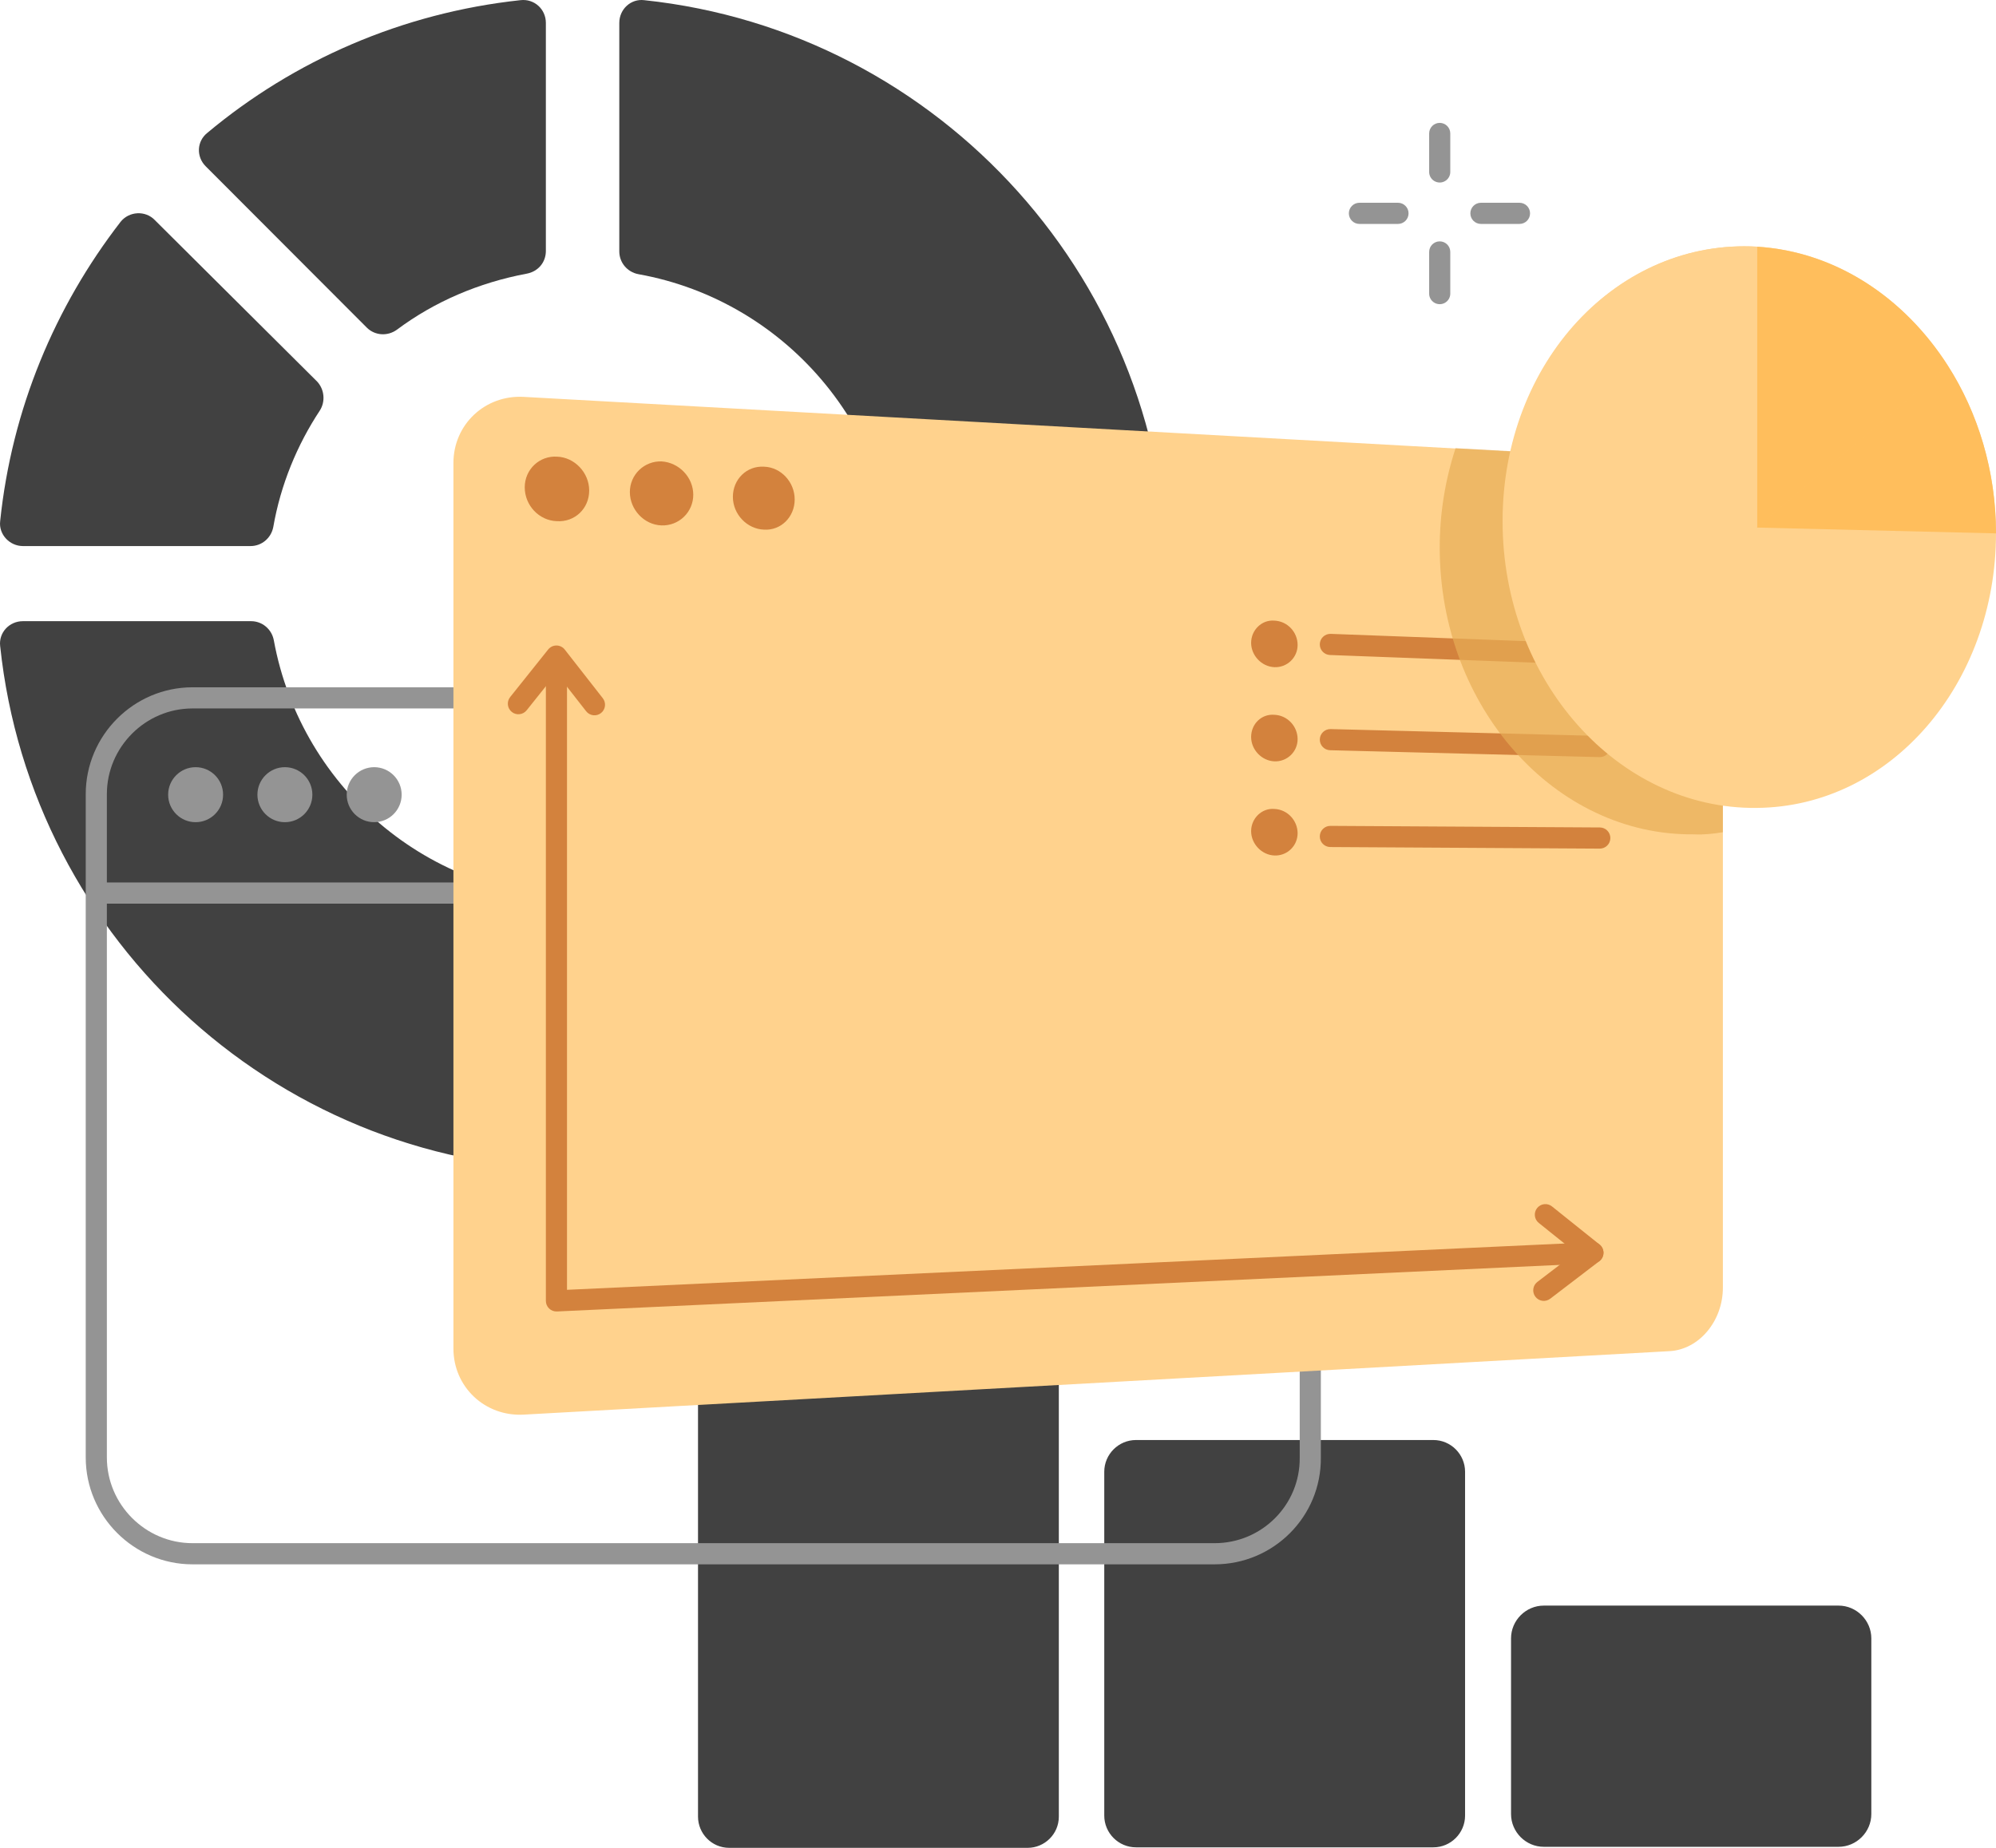
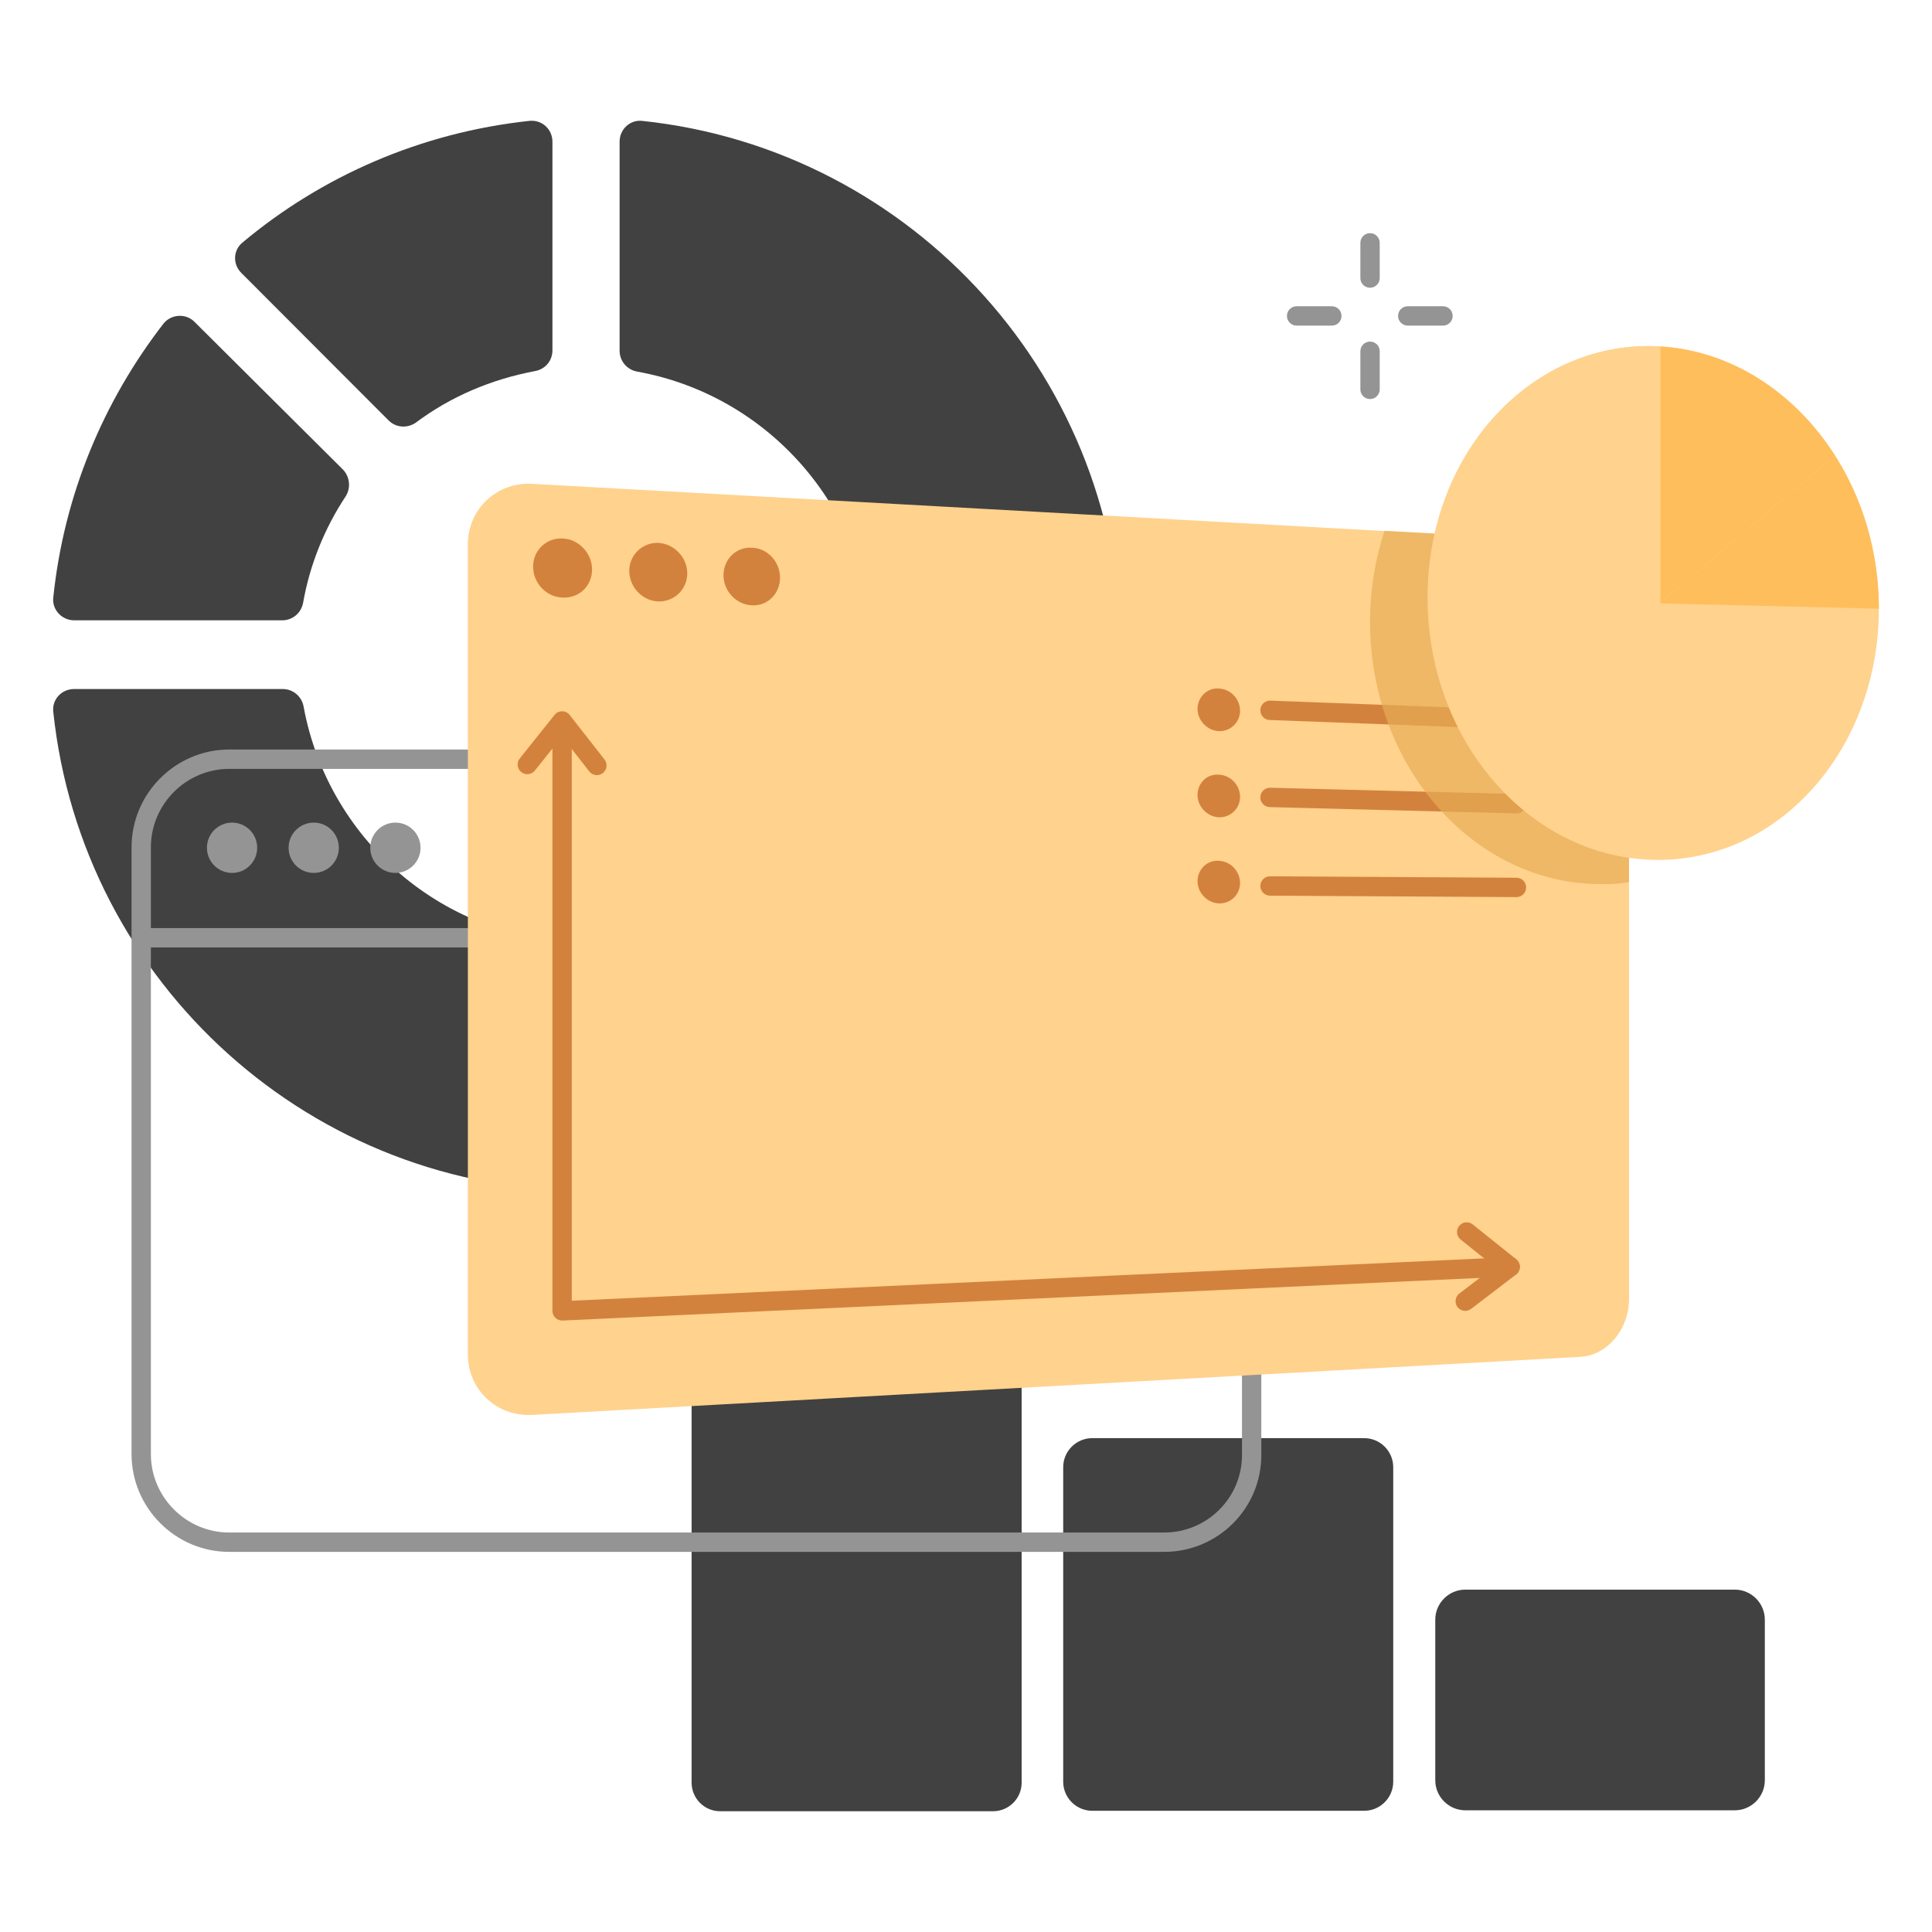
- <svg xmlns="http://www.w3.org/2000/svg" width="378" height="350" fill="none" viewBox="0 0 378 350">
-   <path fill="#414141" d="M117.282 4.338v43.283c0 2.104 1.501 3.908 3.602 4.308 28.513 5.11 49.923 30.56 48.822 60.817-1.1 30.96-26.312 56.108-57.126 57.31-30.213 1.102-55.524-20.339-60.727-48.793-.4-2.104-2.2-3.607-4.302-3.607H4.331c-2.6 0-4.601 2.204-4.301 4.709 5.903 56.107 53.524 99.691 111.25 99.19 60.227-.501 109.349-49.795 109.849-110.111.5-57.811-43.119-105.503-99.144-111.414-2.502-.3-4.703 1.703-4.703 4.308" />
-   <path fill="#414141" fill-rule="evenodd" d="m38.947 31.49 30.514 30.56c1.5 1.503 3.902 1.703 5.703.4 7.103-5.31 15.507-8.916 24.61-10.62 2.102-.4 3.602-2.104 3.602-4.308V4.338c0-2.605-2.201-4.609-4.802-4.308-22.41 2.405-42.92 11.422-59.326 25.148-2.001 1.603-2.101 4.509-.3 6.312M22.84 42.012C10.435 58.042 2.23 77.48.03 98.72c-.3 2.504 1.8 4.709 4.302 4.709h43.12c2.1 0 3.9-1.503 4.301-3.607 1.4-8.016 4.502-15.53 8.804-22.043 1.1-1.703.9-4.007-.5-5.51L29.343 41.71c-1.8-1.904-4.902-1.703-6.503.3m115.252 184.25h56.525c3.202 0 5.803 2.605 5.903 5.912v111.915c0 3.306-2.701 5.911-5.903 5.911h-56.525c-3.302 0-5.903-2.705-5.903-5.911V232.174c0-3.307 2.701-5.912 5.903-5.912m133.36 46.491h-56.326c-3.301 0-6.002 2.706-6.002 6.012v65.125c0 3.306 2.701 6.012 6.002 6.012h56.326c3.301 0 6.002-2.706 6.002-6.012v-65.125c0-3.306-2.701-6.012-6.002-6.012m20.909 31.362h55.825c3.402 0 6.203 2.805 6.203 6.212v33.264c0 3.406-2.801 6.212-6.203 6.212h-55.825c-3.401 0-6.203-2.806-6.203-6.212v-33.264c0-3.407 2.802-6.212 6.203-6.212" clip-rule="evenodd" />
-   <path fill="#949494" fill-rule="evenodd" d="M36.446 134.187c-8.9 0-16.207 7.319-16.207 16.232V276.06c0 8.912 7.308 16.231 16.207 16.231h193.587c8.91 0 16.196-7.225 16.107-16.211V150.419c0-8.913-7.308-16.232-16.207-16.232zm193.587 162.112H36.446c-11.11 0-20.21-9.113-20.21-20.239V150.419c0-11.126 9.1-20.239 20.21-20.239h193.487c11.109 0 20.209 9.113 20.209 20.239v125.63c.106 11.249-9.014 20.25-20.109 20.25" clip-rule="evenodd" />
-   <path fill="#949494" d="M37.046 155.73a5.206 5.206 0 0 0 5.202-5.21 5.206 5.206 0 0 0-5.202-5.209 5.206 5.206 0 0 0-5.203 5.209c0 2.877 2.33 5.21 5.203 5.21m16.908 0a5.206 5.206 0 0 0 5.202-5.21 5.206 5.206 0 0 0-5.202-5.209 5.206 5.206 0 0 0-5.203 5.209c0 2.877 2.33 5.21 5.203 5.21m16.908 0a5.206 5.206 0 0 0 5.202-5.21 5.206 5.206 0 0 0-5.202-5.209 5.206 5.206 0 0 0-5.203 5.209c0 2.877 2.33 5.21 5.203 5.21" />
-   <path fill="#949494" fill-rule="evenodd" d="M16.537 169.153c0-1.106.896-2.004 2-2.004H247.54c1.105 0 2.001.898 2.001 2.004a2 2 0 0 1-2.001 2.004H18.538a2 2 0 0 1-2.001-2.004" clip-rule="evenodd" />
-   <path fill="#FFD28D" d="M316.172 255.92 99.175 267.943c-7.304.4-13.306-5.21-13.306-12.524V87.697c0-7.315 6.002-12.925 13.306-12.525l216.997 12.024c5.603.3 10.105 5.71 10.105 12.023v144.677c0 6.313-4.502 11.723-10.105 12.024" />
-   <path fill="#D3823D" fill-rule="evenodd" d="M111.58 92.906c0 3.406-2.701 6.011-6.103 5.81-3.401-.1-6.103-3.005-6.103-6.411s2.802-6.011 6.103-5.81c3.302.1 6.103 3.005 6.103 6.411m19.709.8a5.794 5.794 0 0 1-6.003 5.81c-3.301-.1-6.003-3.005-6.003-6.311a5.795 5.795 0 0 1 6.003-5.81c3.302.2 6.003 3.005 6.003 6.31m13.406 6.612c3.201.201 5.802-2.404 5.802-5.71s-2.601-6.112-5.802-6.212c-3.302-.2-5.903 2.405-5.903 5.71 0 3.307 2.701 6.112 5.903 6.212" clip-rule="evenodd" />
-   <path fill="#FFD28D" fill-rule="evenodd" d="M129.288 245.299v-98.99c-6.803-.902-14.707-.701-23.811 1.202v98.89zm22.91-89.771v88.871l-19.009.802v-98.189c7.404 1.603 13.607 4.709 19.009 8.516m23.01 23.846c-.1-.1-.175-.2-.25-.3a3 3 0 0 0-.25-.301q-1.08-1.314-2.168-2.652c-4.925-6.044-10.063-12.348-16.34-17.587v85.665l19.008-.802zm23.011 9.818c-6.703-.1-13.206-1.202-19.009-5.911v59.915l19.009-.802zm23.01-.702c-4.736-.297-9.472.01-14.128.311-1.638.106-3.266.212-4.881.29v53.102l19.009-.802zm41.118 51.198-14.106.601v-38.073c14.006 15.931 14.106 37.472 14.106 37.472m-22.31-44.786a34 34 0 0 1 4.202 3.306v42.282l-19.008.801v-52.3c5.002.801 9.904 2.505 14.806 5.911" clip-rule="evenodd" />
-   <path fill="#D3823D" fill-rule="evenodd" d="M105.377 123.465c1.105 0 2.001.897 2.001 2.004v118.833l194.195-9.02a2 2 0 0 1 2.091 1.908 2.003 2.003 0 0 1-1.906 2.095l-196.288 9.118a2.004 2.004 0 0 1-2.094-2.002V125.469c0-1.107.896-2.004 2.001-2.004" clip-rule="evenodd" />
-   <path fill="#D3823D" fill-rule="evenodd" d="M105.388 122.263a2 2 0 0 1 1.565.769l7.203 9.217a2.005 2.005 0 0 1-.342 2.813 2 2 0 0 1-2.809-.343l-5.645-7.223-5.623 7.04a2 2 0 0 1-2.813.313 2.006 2.006 0 0 1-.312-2.817l7.203-9.017a2 2 0 0 1 1.573-.752m185.711 106.556a2 2 0 0 1 2.813-.313l9.004 7.214a2.006 2.006 0 0 1-.036 3.158l-9.304 7.113a2 2 0 0 1-2.805-.376 2.007 2.007 0 0 1 .376-2.809l7.27-5.558-7.005-5.612a2.007 2.007 0 0 1-.313-2.817m-41.155-106.831a2 2 0 0 1 2.074-1.928l51.023 1.904a2.003 2.003 0 0 1 1.925 2.077 2 2 0 0 1-2.074 1.928l-51.023-1.904a2.003 2.003 0 0 1-1.925-2.077m-.001 18.058a2.003 2.003 0 0 1 2.051-1.952l51.023 1.302a2 2 0 0 1 1.949 2.055 2 2 0 0 1-2.051 1.952l-51.023-1.303a2.003 2.003 0 0 1-1.949-2.054m-.001 18.374a2.004 2.004 0 0 1 2.013-1.992l51.023.301a2 2 0 0 1 1.989 2.016 2.003 2.003 0 0 1-2.013 1.992l-51.022-.301a2.003 2.003 0 0 1-1.99-2.016m-4.202-36.259c0 2.404-2 4.308-4.401 4.208-2.402-.1-4.402-2.204-4.402-4.609s2-4.408 4.402-4.208c2.501.1 4.401 2.204 4.401 4.609m0 17.835c0 2.405-2 4.309-4.401 4.209-2.402-.101-4.402-2.205-4.402-4.609 0-2.505 2-4.409 4.402-4.208 2.501.1 4.401 2.204 4.401 4.608m-4.401 22.043a4.213 4.213 0 0 0 4.401-4.208c0-2.405-1.9-4.509-4.401-4.609-2.402-.2-4.402 1.803-4.402 4.208s2 4.509 4.402 4.609" clip-rule="evenodd" />
-   <path fill="#E7AD55" d="M326.277 157.629V99.117c0-6.312-4.502-11.723-10.105-12.023l-40.518-2.204a60.4 60.4 0 0 0-3.001 18.836c0 30.258 21.91 54.605 48.121 54.304 1.801.1 3.702-.1 5.503-.401" opacity=".7" />
-   <path fill="#FFD28D" d="M377.999 101.026c0-28.455-19.909-52.802-45.32-54.305-26.212-1.503-48.122 21.742-48.122 52s21.91 54.605 48.122 54.304c25.411-.2 45.32-23.545 45.32-51.999" />
-   <path fill="#FFBE5C" d="M368.896 69.266c-8.204-12.825-21.21-21.642-36.216-22.543v53.202zm0 .001L332.68 99.926l45.32 1.102c0-11.823-3.401-22.844-9.104-31.761" />
-   <path fill="#FFD28D" d="M332.779 99.923V46.721c-26.212-1.503-48.122 21.742-48.122 52z" />
-   <path fill="#949494" fill-rule="evenodd" d="M272.653 23.274c1.105 0 2 .898 2 2.004v7.214a2.002 2.002 0 1 1-4.001 0v-7.214c0-1.106.895-2.004 2.001-2.004M255.445 40.41c0-1.107.896-2.004 2.001-2.004h7.303c1.105 0 2.001.897 2.001 2.004a2 2 0 0 1-2.001 2.004h-7.303a2 2 0 0 1-2.001-2.004m23.01 0c0-1.107.896-2.004 2.001-2.004h7.303c1.105 0 2.001.897 2.001 2.004a2 2 0 0 1-2.001 2.004h-7.303a2 2 0 0 1-2.001-2.004m-5.802 5.307c1.105 0 2 .897 2 2.004v7.815a2.002 2.002 0 1 1-4.001 0V47.72c0-1.107.895-2.004 2.001-2.004" clip-rule="evenodd" />
+ <svg xmlns="http://www.w3.org/2000/svg" width="400" height="400" fill="none" viewBox="0 0 400 400">
+   <path fill="#414141" d="M128.282 29.338v43.283c0 2.104 1.501 3.908 3.602 4.309 28.513 5.11 49.923 30.558 48.822 60.816-1.1 30.96-26.312 56.108-57.126 57.31-30.213 1.102-55.524-20.339-60.727-48.793-.4-2.104-2.2-3.607-4.302-3.607h-43.22c-2.6 0-4.601 2.204-4.301 4.709 5.903 56.107 53.524 99.691 111.25 99.19 60.227-.501 109.349-49.795 109.849-110.111.5-57.811-43.119-105.503-99.144-111.414-2.502-.3-4.703 1.703-4.703 4.308" />
+   <path fill="#414141" fill-rule="evenodd" d="m49.947 56.49 30.514 30.56c1.5 1.503 3.902 1.703 5.703.4 7.103-5.31 15.507-8.916 24.611-10.62 2.101-.4 3.601-2.104 3.601-4.308V29.338c0-2.605-2.201-4.609-4.802-4.308-22.41 2.404-42.92 11.422-59.326 25.148-2.001 1.603-2.101 4.509-.3 6.312M33.84 67.012c-12.406 16.03-20.61 35.468-22.81 56.709-.3 2.504 1.8 4.709 4.302 4.709h43.12c2.1 0 3.9-1.503 4.301-3.607 1.4-8.016 4.502-15.53 8.804-22.043 1.1-1.703.9-4.007-.5-5.51L40.343 66.71c-1.8-1.904-4.902-1.703-6.503.3m115.252 184.25h56.525c3.202 0 5.803 2.605 5.903 5.912v111.915c0 3.306-2.701 5.911-5.903 5.911h-56.525c-3.302 0-5.903-2.705-5.903-5.911V257.174c0-3.307 2.701-5.912 5.903-5.912m133.36 46.491h-56.326c-3.301 0-6.002 2.706-6.002 6.012v65.125c0 3.306 2.701 6.012 6.002 6.012h56.326c3.301 0 6.002-2.706 6.002-6.012v-65.125c0-3.306-2.701-6.012-6.002-6.012m20.909 31.362h55.825c3.402 0 6.203 2.805 6.203 6.212v33.264c0 3.406-2.801 6.212-6.203 6.212h-55.825c-3.401 0-6.203-2.806-6.203-6.212v-33.264c0-3.407 2.802-6.212 6.203-6.212" clip-rule="evenodd" />
+   <path fill="#949494" fill-rule="evenodd" d="M47.446 159.187c-8.9 0-16.207 7.319-16.207 16.232V301.06c0 8.912 7.308 16.231 16.207 16.231h193.587c8.91 0 16.196-7.225 16.107-16.211V175.419c0-8.913-7.308-16.232-16.207-16.232zm193.587 162.112H47.446c-11.11 0-20.21-9.113-20.21-20.239V175.419c0-11.126 9.1-20.239 20.21-20.239h193.487c11.109 0 20.209 9.113 20.209 20.239v125.63c.106 11.249-9.014 20.25-20.109 20.25" clip-rule="evenodd" />
+   <path fill="#949494" d="M48.046 180.73a5.206 5.206 0 0 0 5.202-5.21 5.206 5.206 0 0 0-5.202-5.209 5.206 5.206 0 0 0-5.203 5.209c0 2.877 2.33 5.21 5.203 5.21m16.908 0a5.206 5.206 0 0 0 5.202-5.21 5.206 5.206 0 0 0-5.202-5.209 5.206 5.206 0 0 0-5.202 5.209 5.206 5.206 0 0 0 5.202 5.21m16.908 0a5.206 5.206 0 0 0 5.202-5.21 5.206 5.206 0 0 0-5.202-5.209 5.206 5.206 0 0 0-5.203 5.209c0 2.877 2.33 5.21 5.203 5.21" />
+   <path fill="#949494" fill-rule="evenodd" d="M27.537 194.153c0-1.106.896-2.004 2-2.004H258.54c1.105 0 2.001.898 2.001 2.004a2 2 0 0 1-2.001 2.004H29.537c-1.104 0-2-.897-2-2.004" clip-rule="evenodd" />
+   <path fill="#FFD28D" d="m327.172 280.92-216.997 12.023c-7.304.4-13.306-5.21-13.306-12.524V112.697c0-7.314 6.002-12.925 13.306-12.524l216.997 12.023c5.603.3 10.105 5.711 10.105 12.023v144.677c0 6.313-4.502 11.723-10.105 12.024" />
+   <path fill="#D3823D" fill-rule="evenodd" d="M122.58 117.906c0 3.406-2.701 6.011-6.103 5.811-3.401-.1-6.102-3.006-6.102-6.412s2.801-6.011 6.102-5.811c3.302.1 6.103 3.006 6.103 6.412m19.709.8a5.794 5.794 0 0 1-6.003 5.811c-3.301-.101-6.002-3.006-6.002-6.312a5.794 5.794 0 0 1 6.002-5.811c3.302.201 6.003 3.006 6.003 6.312m13.406 6.612c3.201.201 5.803-2.404 5.803-5.71s-2.602-6.112-5.803-6.212c-3.301-.2-5.903 2.405-5.903 5.711s2.702 6.111 5.903 6.211" clip-rule="evenodd" />
+   <path fill="#FFD28D" fill-rule="evenodd" d="M140.288 270.299v-98.99c-6.803-.902-14.707-.701-23.811 1.202v98.89zm22.91-89.771v88.871l-19.009.802v-98.189c7.404 1.603 13.607 4.709 19.009 8.516m23.01 23.846c-.1-.1-.175-.2-.25-.3a3 3 0 0 0-.25-.301q-1.08-1.314-2.168-2.652c-4.925-6.044-10.063-12.348-16.34-17.587v85.665l19.008-.802zm23.011 9.818c-6.703-.1-13.206-1.202-19.009-5.911v59.915l19.009-.802zm23.01-.702c-4.736-.297-9.472.01-14.128.311-1.638.106-3.266.212-4.881.29v53.102l19.009-.802zm41.118 51.198-14.106.601v-38.073c14.006 15.931 14.106 37.472 14.106 37.472m-22.31-44.786a34 34 0 0 1 4.202 3.306v42.282l-19.008.801v-52.3c5.002.801 9.904 2.505 14.806 5.911" clip-rule="evenodd" />
+   <path fill="#D3823D" fill-rule="evenodd" d="M116.377 148.465c1.105 0 2.001.897 2.001 2.004v118.833l194.195-9.02a2 2 0 0 1 2.091 1.908 2.003 2.003 0 0 1-1.906 2.095l-196.288 9.118a2.004 2.004 0 0 1-2.094-2.002V150.469c0-1.107.896-2.004 2.001-2.004" clip-rule="evenodd" />
+   <path fill="#D3823D" fill-rule="evenodd" d="M116.388 147.263a2 2 0 0 1 1.565.769l7.203 9.217a2.006 2.006 0 0 1-.342 2.813 2 2 0 0 1-2.809-.343l-5.645-7.223-5.623 7.04a2 2 0 0 1-2.813.313 2.006 2.006 0 0 1-.312-2.817l7.203-9.017a2 2 0 0 1 1.573-.752m185.711 106.556a2 2 0 0 1 2.812-.313l9.004 7.214a2.006 2.006 0 0 1-.035 3.158l-9.304 7.113a2 2 0 0 1-2.805-.376 2.006 2.006 0 0 1 .376-2.809l7.269-5.558-7.004-5.612a2.007 2.007 0 0 1-.313-2.817m-41.155-106.831a2 2 0 0 1 2.074-1.928l51.022 1.904a2 2 0 0 1 1.925 2.077 2 2 0 0 1-2.074 1.928l-51.022-1.904a2 2 0 0 1-1.925-2.077m-.001 18.058a2 2 0 0 1 2.051-1.952l51.023 1.302a2.003 2.003 0 0 1 1.949 2.055 2 2 0 0 1-2.051 1.952l-51.023-1.303a2 2 0 0 1-1.949-2.054m-.001 18.374a2.004 2.004 0 0 1 2.013-1.992l51.023.301a2.003 2.003 0 0 1-.024 4.008l-51.023-.301a2.003 2.003 0 0 1-1.989-2.016m-4.202-36.259a4.214 4.214 0 0 1-4.402 4.208c-2.401-.1-4.402-2.204-4.402-4.609s2.001-4.408 4.402-4.208c2.501.1 4.402 2.204 4.402 4.609m0 17.835a4.214 4.214 0 0 1-4.402 4.209c-2.401-.101-4.402-2.205-4.402-4.609 0-2.505 2.001-4.409 4.402-4.208 2.501.1 4.402 2.204 4.402 4.608m-4.402 22.043a4.214 4.214 0 0 0 4.402-4.208c0-2.405-1.901-4.509-4.402-4.609-2.401-.2-4.402 1.803-4.402 4.208s2.001 4.509 4.402 4.609" clip-rule="evenodd" />
+   <path fill="#E7AD55" d="M337.277 182.629v-58.512c0-6.312-4.502-11.723-10.105-12.023l-40.518-2.204a60.4 60.4 0 0 0-3.001 18.836c0 30.258 21.909 54.605 48.121 54.304 1.801.1 3.702-.1 5.503-.401" opacity=".7" />
+   <path fill="#FFD28D" d="M389 126.026c0-28.455-19.909-52.802-45.321-54.305-26.212-1.503-48.121 21.742-48.121 52s21.909 54.605 48.121 54.304c25.412-.2 45.321-23.545 45.321-51.999" />
+   <path fill="#FFBE5C" d="M379.896 94.266c-8.204-12.825-21.21-21.642-36.216-22.543v53.202z" />
+   <path fill="#FFBE5C" d="m379.896 94.267-36.216 30.658 45.32 1.103c0-11.823-3.401-22.844-9.104-31.761" />
+   <path fill="#FFD28D" d="M343.779 124.923V71.721c-26.212-1.503-48.122 21.742-48.122 52z" />
+   <path fill="#949494" fill-rule="evenodd" d="M283.653 48.274c1.105 0 2 .898 2 2.004v7.214a2.002 2.002 0 1 1-4.001 0v-7.214c0-1.106.895-2.004 2.001-2.004M266.445 65.41c0-1.107.896-2.004 2.001-2.004h7.303c1.105 0 2.001.897 2.001 2.004a2 2 0 0 1-2.001 2.004h-7.303a2 2 0 0 1-2.001-2.004m23.01 0c0-1.107.896-2.004 2.001-2.004h7.303c1.105 0 2.001.897 2.001 2.004a2 2 0 0 1-2.001 2.004h-7.303a2 2 0 0 1-2.001-2.004m-5.802 5.307c1.105 0 2 .897 2 2.004v7.815a2.002 2.002 0 1 1-4.001 0V72.72c0-1.107.895-2.004 2.001-2.004" clip-rule="evenodd" />
</svg>
